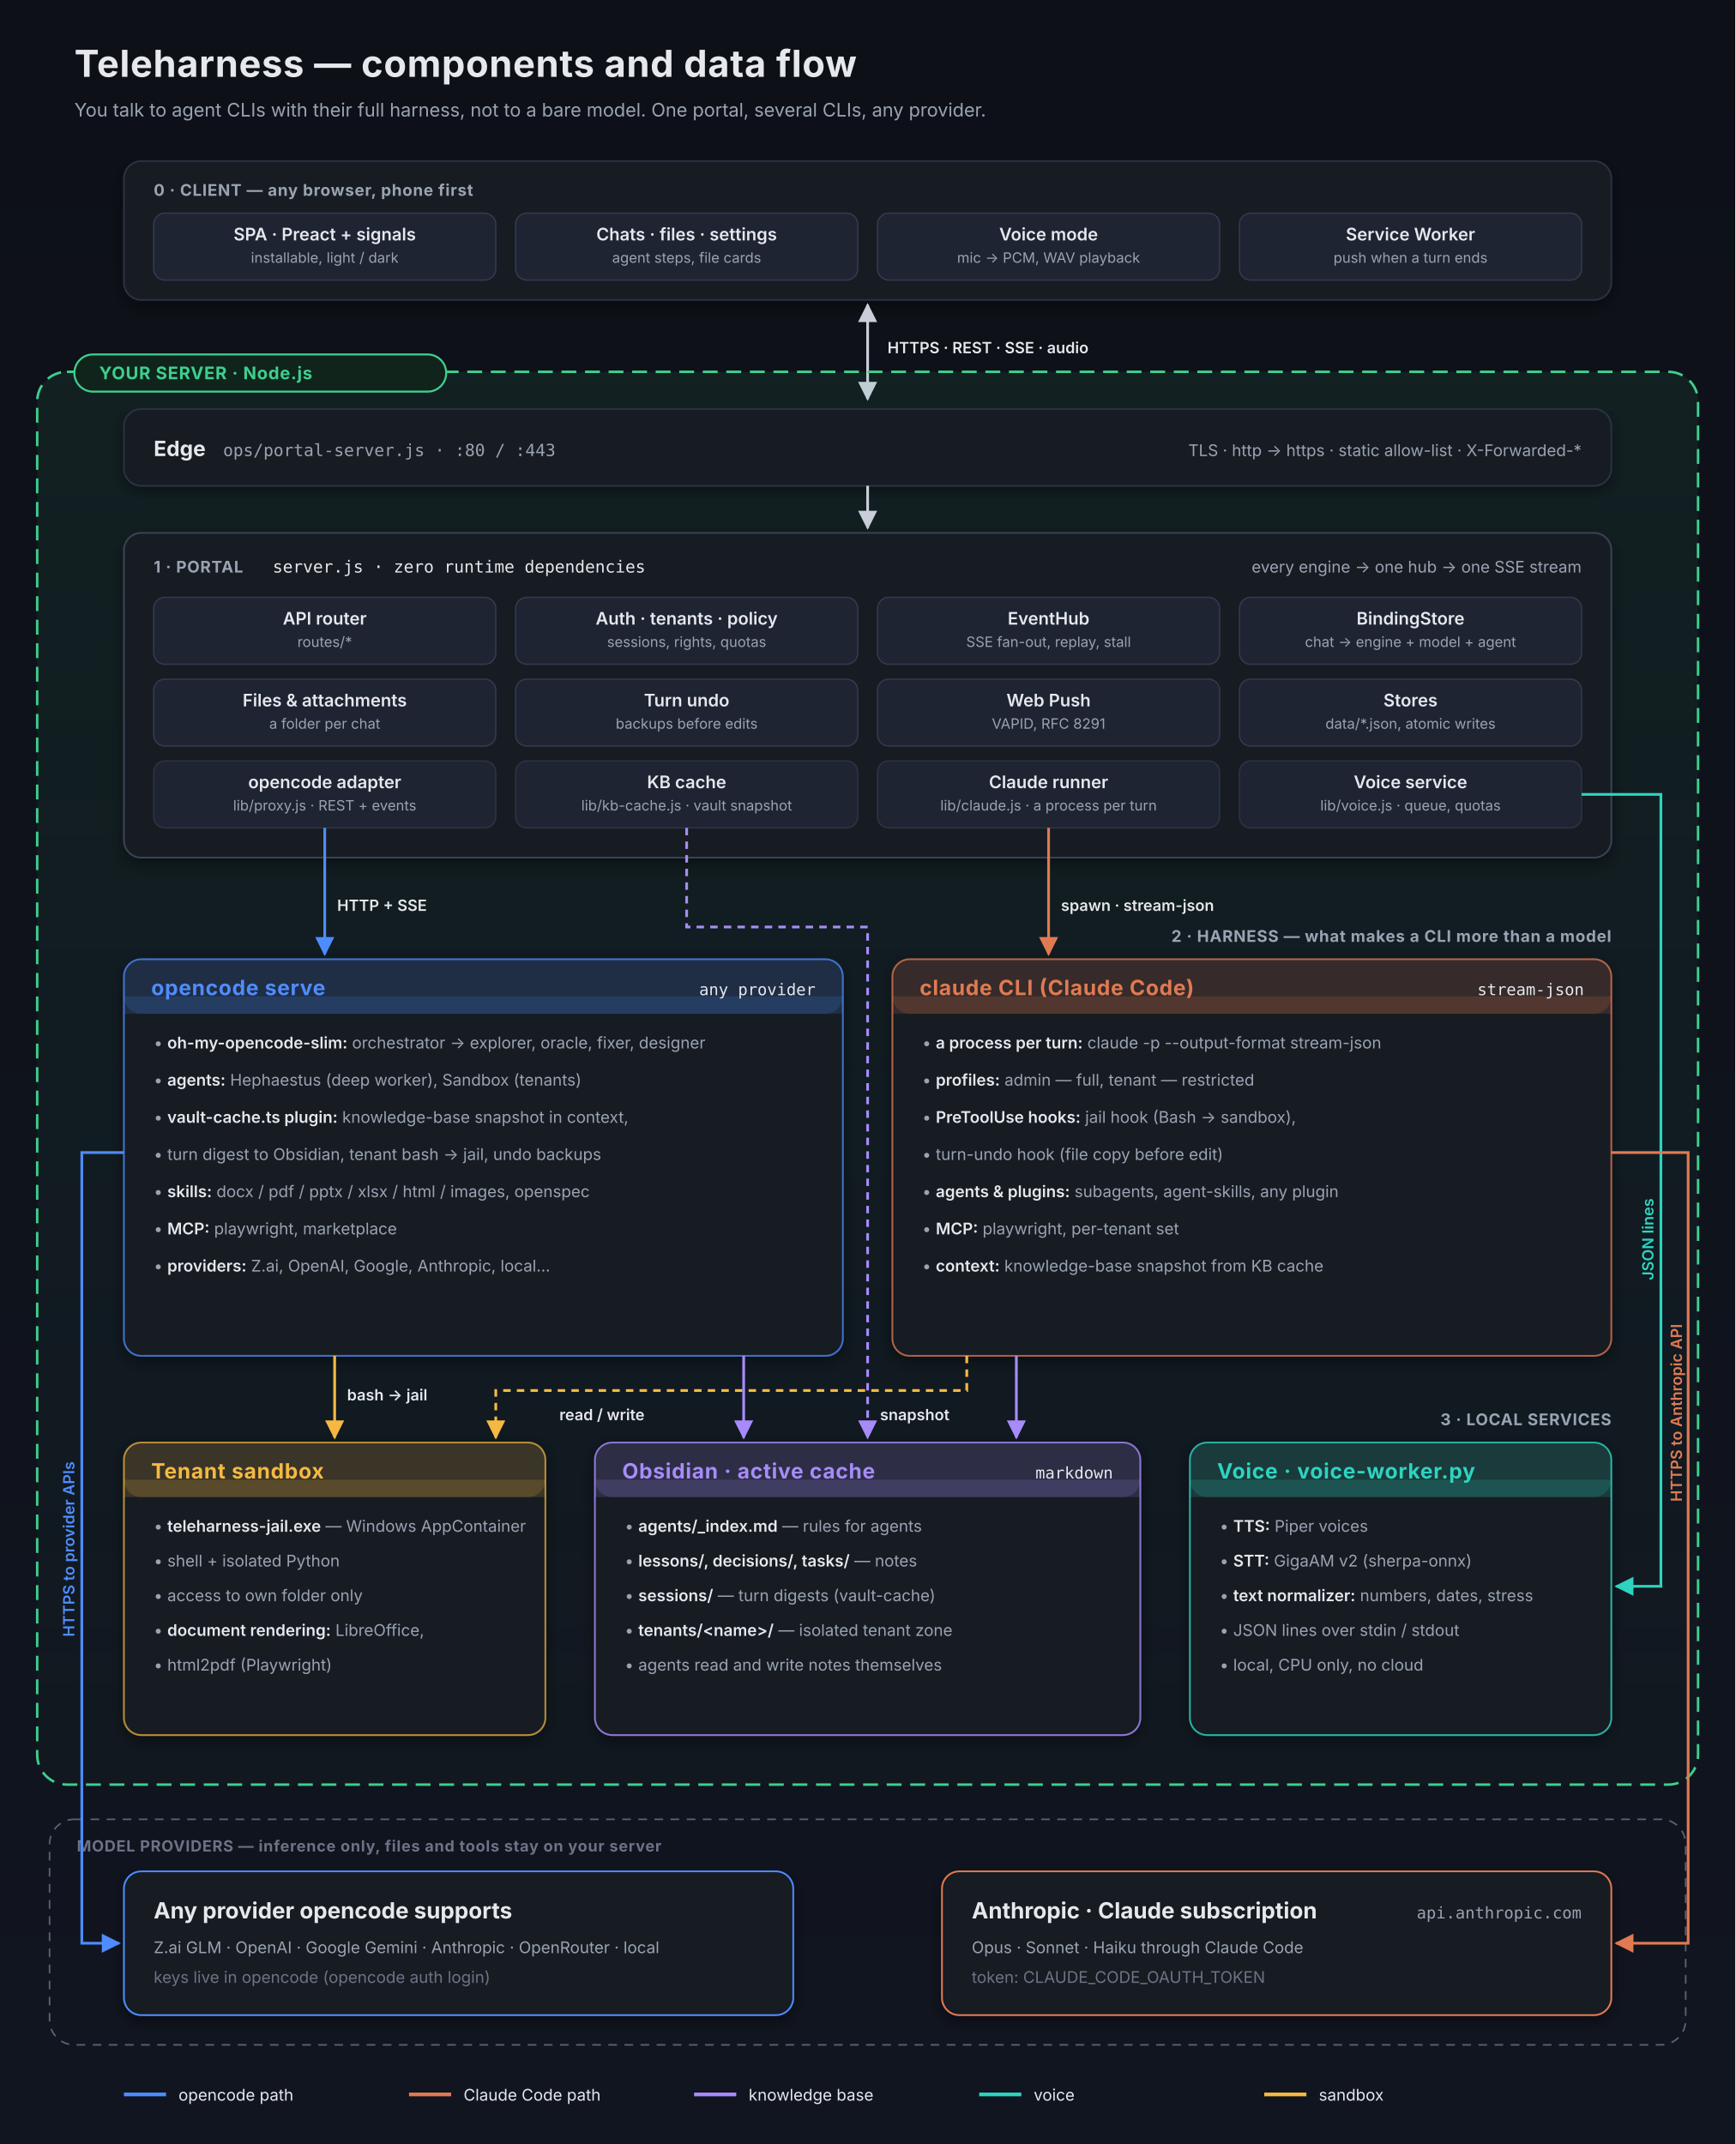
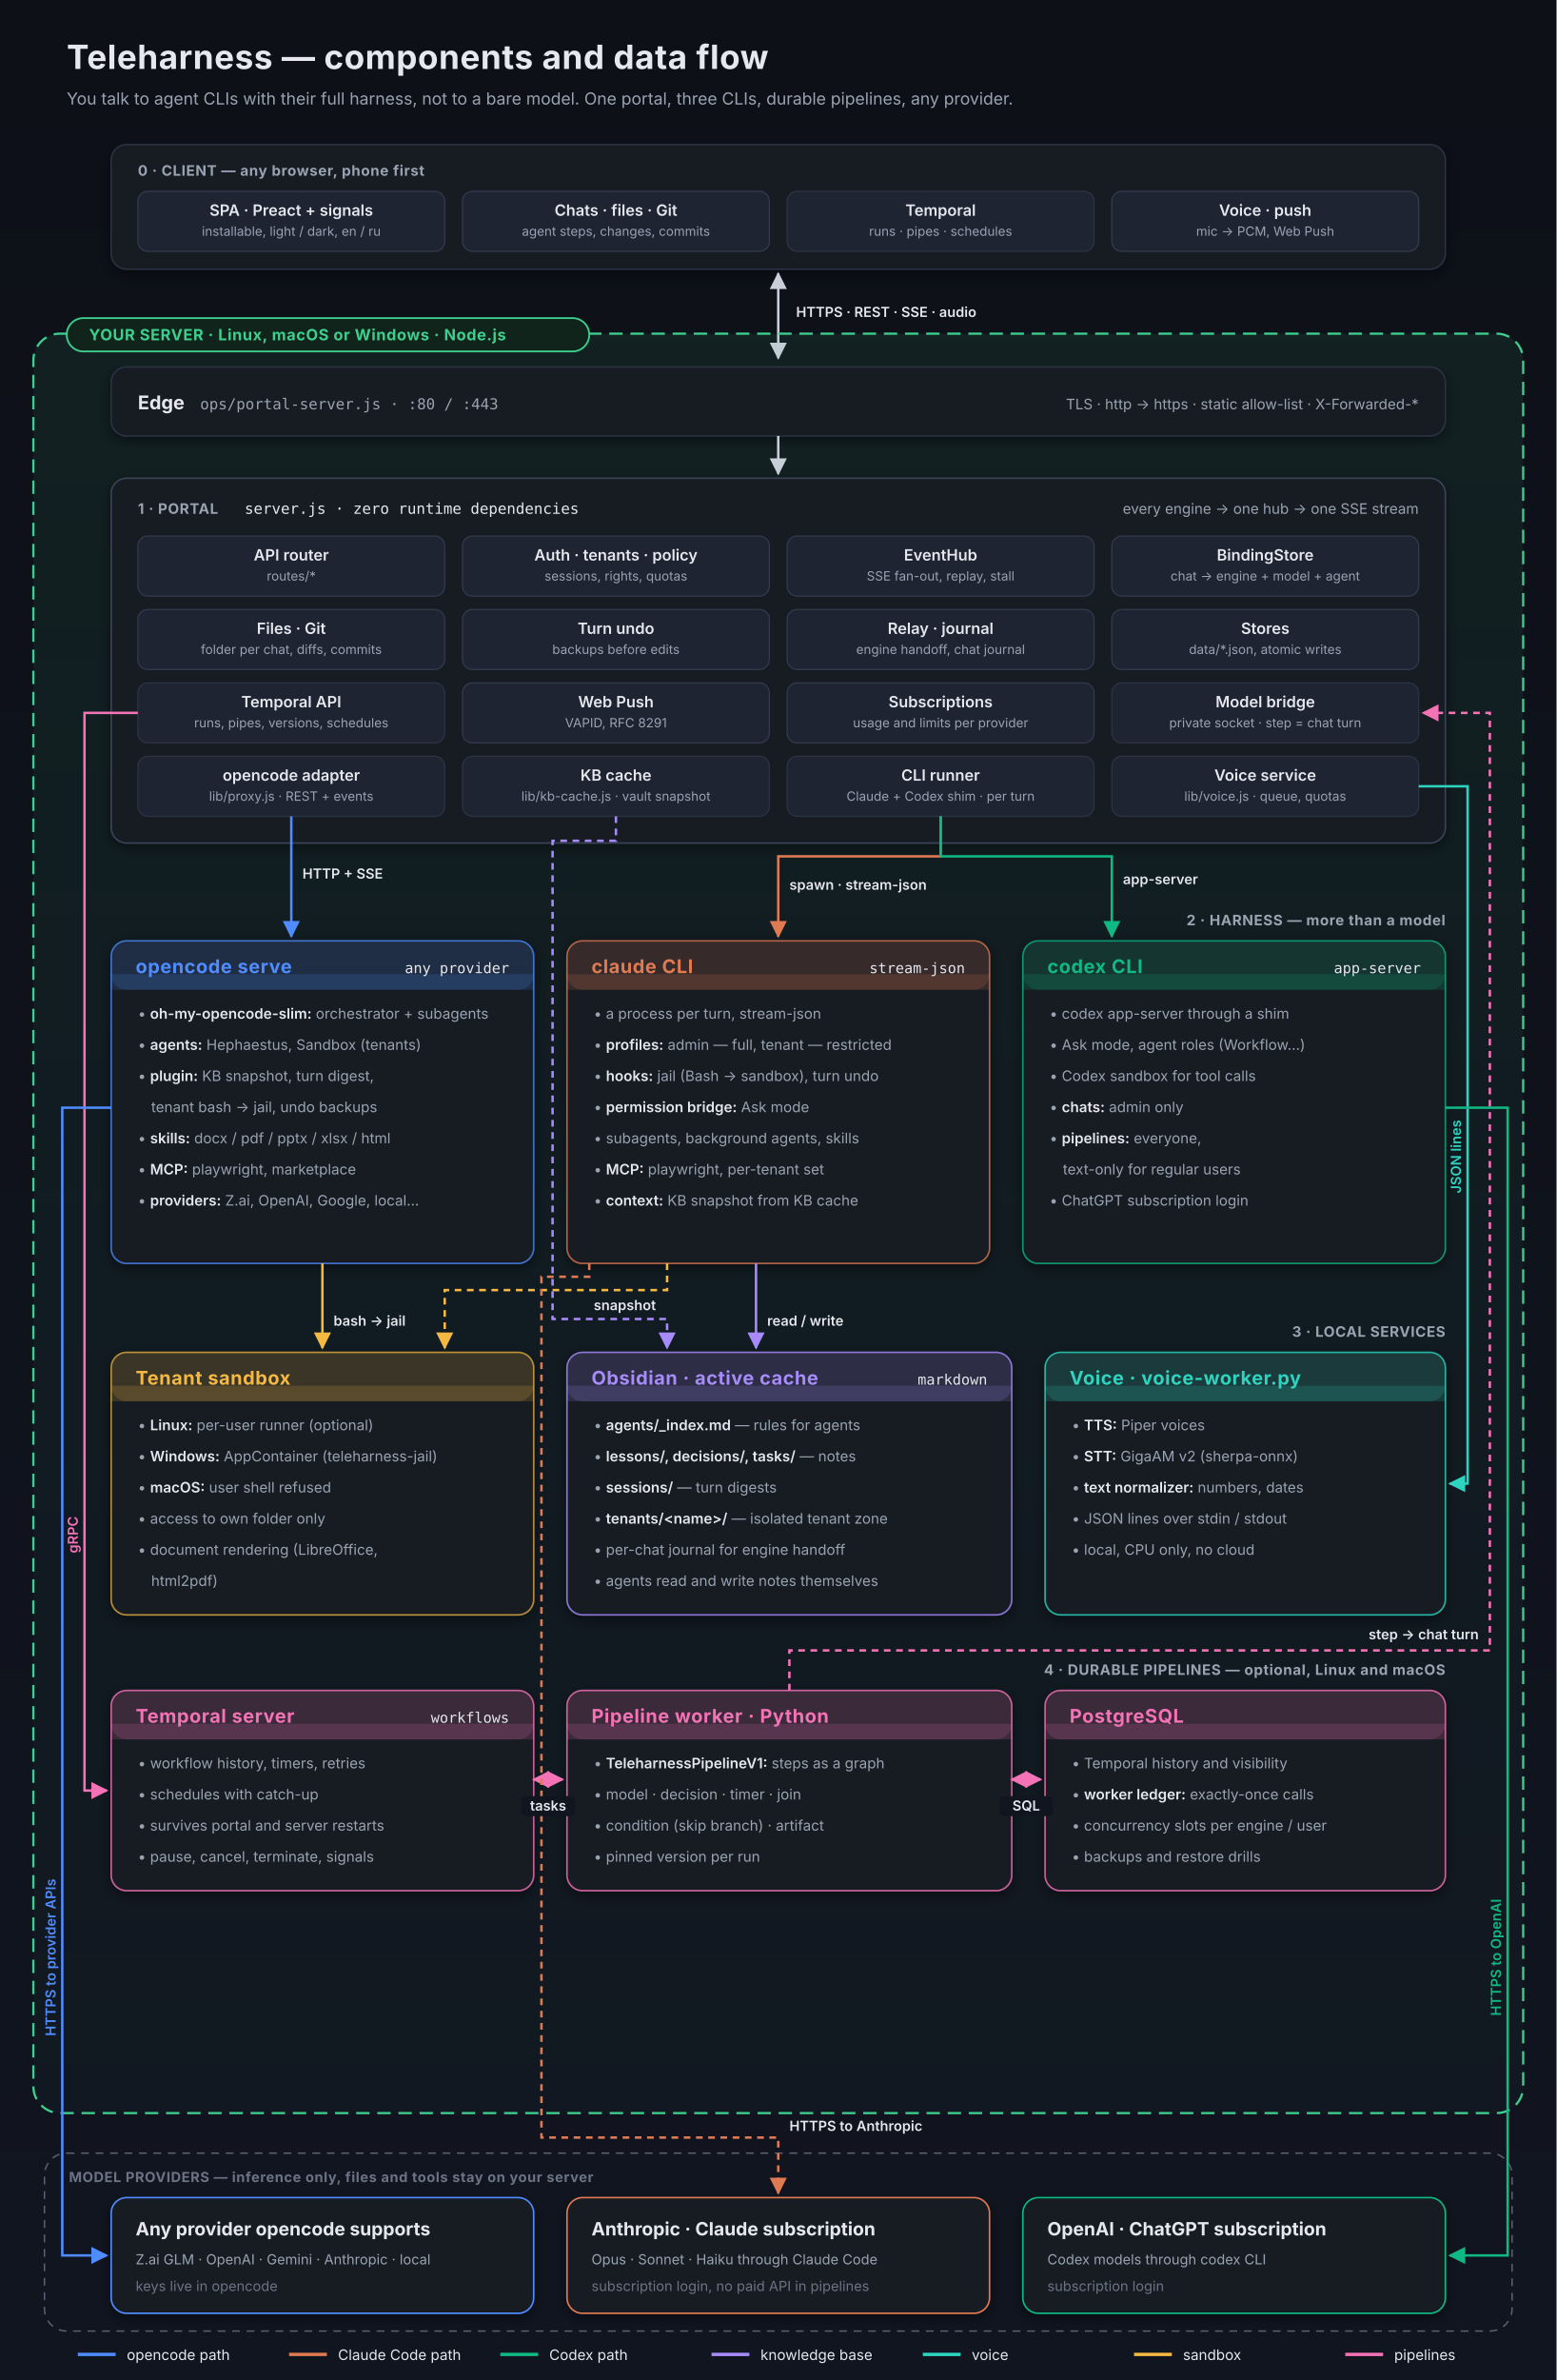
- <svg xmlns="http://www.w3.org/2000/svg" width="1400" height="1730" viewBox="0 0 1400 1730" font-family="Segoe UI, Inter, Arial, sans-serif">
+ <svg xmlns="http://www.w3.org/2000/svg" width="1400" height="2140" viewBox="0 0 1400 2140" font-family="Segoe UI, Inter, Arial, sans-serif">
  <defs>
    <linearGradient id="bg" x1="0" y1="0" x2="0" y2="1">
      <stop offset="0" stop-color="#0d1017" />
      <stop offset="1" stop-color="#111520" />
    </linearGradient>
    <linearGradient id="srv" x1="0" y1="0" x2="0" y2="1">
      <stop offset="0" stop-color="#3ecf8e" stop-opacity="0.08" />
      <stop offset="1" stop-color="#3ecf8e" stop-opacity="0.02" />
    </linearGradient>
    <filter id="shadow" x="-5%" y="-5%" width="110%" height="120%">
      <feDropShadow dx="0" dy="4" stdDeviation="6" flood-color="#000" flood-opacity="0.45" />
    </filter>
    <marker id="a_blue" viewBox="0 0 10 10" refX="9" refY="5" markerWidth="7" markerHeight="7" orient="auto-start-reverse">
      <path d="M0,0 L10,5 L0,10 z" fill="#4f8cff" />
    </marker>
    <marker id="a_orange" viewBox="0 0 10 10" refX="9" refY="5" markerWidth="7" markerHeight="7" orient="auto-start-reverse">
      <path d="M0,0 L10,5 L0,10 z" fill="#e07a52" />
    </marker>
    <marker id="a_green" viewBox="0 0 10 10" refX="9" refY="5" markerWidth="7" markerHeight="7" orient="auto-start-reverse">
      <path d="M0,0 L10,5 L0,10 z" fill="#3ecf8e" />
    </marker>
    <marker id="a_purple" viewBox="0 0 10 10" refX="9" refY="5" markerWidth="7" markerHeight="7" orient="auto-start-reverse">
      <path d="M0,0 L10,5 L0,10 z" fill="#a78bfa" />
    </marker>
    <marker id="a_teal" viewBox="0 0 10 10" refX="9" refY="5" markerWidth="7" markerHeight="7" orient="auto-start-reverse">
      <path d="M0,0 L10,5 L0,10 z" fill="#2dd4bf" />
    </marker>
    <marker id="a_yellow" viewBox="0 0 10 10" refX="9" refY="5" markerWidth="7" markerHeight="7" orient="auto-start-reverse">
      <path d="M0,0 L10,5 L0,10 z" fill="#f5b942" />
    </marker>
+     <marker id="a_pink" viewBox="0 0 10 10" refX="9" refY="5" markerWidth="7" markerHeight="7" orient="auto-start-reverse">
+       <path d="M0,0 L10,5 L0,10 z" fill="#f472b6" />
+     </marker>
+     <marker id="a_codex" viewBox="0 0 10 10" refX="9" refY="5" markerWidth="7" markerHeight="7" orient="auto-start-reverse">
+       <path d="M0,0 L10,5 L0,10 z" fill="#10b981" />
+     </marker>
    <marker id="a_white" viewBox="0 0 10 10" refX="9" refY="5" markerWidth="7" markerHeight="7" orient="auto-start-reverse">
      <path d="M0,0 L10,5 L0,10 z" fill="#c9ced8" />
    </marker>
    <style>
    .t { fill:#e6e8ee; } .m { fill:#9aa3b2; } .d { fill:#6b7385; }
    .h { letter-spacing:0.5px; } .mono { font-family: Cascadia Code, Consolas, monospace; }
    .chip { fill:#1e2432; stroke:#323a4d; stroke-width:1.1; }
  </style>
  </defs>
-   <rect width="1400" height="1730" fill="url(#bg)" />
+   <rect width="1400" height="2140" fill="url(#bg)" />
  <text x="60" y="62" class="t h" font-size="30" font-weight="700" text-anchor="start">Teleharness — components and data flow</text>
-   <text x="60" y="94" class="m" font-size="15" font-weight="400" text-anchor="start">You talk to agent CLIs with their full harness, not to a bare model. One portal, several CLIs, any provider.</text>
+   <text x="60" y="94" class="m" font-size="15" font-weight="400" text-anchor="start">You talk to agent CLIs with their full harness, not to a bare model. One portal, three CLIs, durable pipelines, any provider.</text>
  <g filter="url(#shadow)">
    <rect x="100" y="130" width="1200" height="112" rx="14" fill="#161a24" stroke="#2b3242" stroke-opacity="1" stroke-width="1.4" />
  </g>
  <text x="124" y="158" class="m h" font-size="13" font-weight="700" text-anchor="start">0 · CLIENT — any browser, phone first</text>
  <rect x="124" y="172" width="276" height="54" rx="9" class="chip" />
  <text x="262" y="194" class="t" font-size="14" font-weight="600" text-anchor="middle">SPA · Preact + signals</text>
-   <text x="262" y="212" class="m" font-size="11.5" font-weight="400" text-anchor="middle">installable, light / dark</text>
+   <text x="262" y="212" class="m" font-size="11.5" font-weight="400" text-anchor="middle">installable, light / dark, en / ru</text>
  <rect x="416" y="172" width="276" height="54" rx="9" class="chip" />
-   <text x="554" y="194" class="t" font-size="14" font-weight="600" text-anchor="middle">Chats · files · settings</text>
-   <text x="554" y="212" class="m" font-size="11.5" font-weight="400" text-anchor="middle">agent steps, file cards</text>
-   <rect x="708" y="172" width="276" height="54" rx="9" class="chip" />
-   <text x="846" y="194" class="t" font-size="14" font-weight="600" text-anchor="middle">Voice mode</text>
-   <text x="846" y="212" class="m" font-size="11.5" font-weight="400" text-anchor="middle">mic → PCM, WAV playback</text>
+   <text x="554" y="194" class="t" font-size="14" font-weight="600" text-anchor="middle">Chats · files · Git</text>
+   <text x="554" y="212" class="m" font-size="11.5" font-weight="400" text-anchor="middle">agent steps, changes, commits</text>
+   <rect x="708" y="172" width="276" height="54" rx="9" class="chip" stroke="#f472b6" stroke-opacity="0.75" />
+   <text x="846" y="194" class="t" font-size="14" font-weight="600" text-anchor="middle" fill="#f472b6">Temporal</text>
+   <text x="846" y="212" class="m" font-size="11.5" font-weight="400" text-anchor="middle">runs · pipes · schedules</text>
  <rect x="1000" y="172" width="276" height="54" rx="9" class="chip" />
-   <text x="1138" y="194" class="t" font-size="14" font-weight="600" text-anchor="middle">Service Worker</text>
-   <text x="1138" y="212" class="m" font-size="11.5" font-weight="400" text-anchor="middle">push when a turn ends</text>
+   <text x="1138" y="194" class="t" font-size="14" font-weight="600" text-anchor="middle">Voice · push</text>
+   <text x="1138" y="212" class="m" font-size="11.5" font-weight="400" text-anchor="middle">mic → PCM, Web Push</text>
  <path d="M700,246 L700,322" fill="none" stroke="#c9ced8" stroke-width="2.2" marker-start="url(#a_white)" marker-end="url(#a_white)" />
  <text x="716" y="285" class="t" font-size="12.5" font-weight="600" text-anchor="start" fill="#c9ced8">HTTPS · REST · SSE · audio</text>
-   <rect x="30" y="300" width="1340" height="1140" rx="24" fill="url(#srv)" stroke="#3ecf8e" stroke-width="2" stroke-dasharray="12 7" />
-   <rect x="60" y="286" width="300" height="30" rx="15" fill="#10241c" stroke="#3ecf8e" stroke-width="1.6" />
-   <text x="80" y="306" class="h" font-size="14" font-weight="700" text-anchor="start" fill="#3ecf8e">YOUR SERVER · Node.js</text>
+   <rect x="30" y="300" width="1340" height="1600" rx="24" fill="url(#srv)" stroke="#3ecf8e" stroke-width="2" stroke-dasharray="12 7" />
+   <rect x="60" y="286" width="470" height="30" rx="15" fill="#10241c" stroke="#3ecf8e" stroke-width="1.6" />
+   <text x="80" y="306" class="h" font-size="14" font-weight="700" text-anchor="start" fill="#3ecf8e">YOUR SERVER · Linux, macOS or Windows · Node.js</text>
  <g filter="url(#shadow)">
    <rect x="100" y="330" width="1200" height="62" rx="14" fill="#161a24" stroke="#2b3242" stroke-opacity="1" stroke-width="1.4" />
  </g>
  <text x="124" y="368" class="t" font-size="17" font-weight="700" text-anchor="start">Edge</text>
  <text x="180" y="368" class="m mono" font-size="13.5" font-weight="400" text-anchor="start">ops/portal-server.js · :80 / :443</text>
  <text x="1276" y="368" class="m" font-size="13" font-weight="400" text-anchor="end">TLS · http → https · static allow-list · X-Forwarded-*</text>
  <path d="M700,392 L700,426" fill="none" stroke="#c9ced8" stroke-width="2.2" marker-end="url(#a_white)" />
  <g filter="url(#shadow)">
-     <rect x="100" y="430" width="1200" height="262" rx="14" fill="#161a24" stroke="#3a4356" stroke-opacity="1" stroke-width="1.4" />
+     <rect x="100" y="430" width="1200" height="328" rx="14" fill="#161a24" stroke="#3a4356" stroke-opacity="1" stroke-width="1.4" />
  </g>
  <text x="124" y="462" class="m h" font-size="13" font-weight="700" text-anchor="start">1 · PORTAL</text>
  <text x="220" y="462" class="t mono" font-size="13.5" font-weight="400" text-anchor="start">server.js · zero runtime dependencies</text>
  <text x="1276" y="462" class="m" font-size="13" font-weight="400" text-anchor="end">every engine → one hub → one SSE stream</text>
  <rect x="124" y="482" width="276" height="54" rx="9" class="chip" />
  <text x="262" y="504" class="t" font-size="14" font-weight="600" text-anchor="middle">API router</text>
  <text x="262" y="522" class="m" font-size="11.5" font-weight="400" text-anchor="middle">routes/*</text>
  <rect x="416" y="482" width="276" height="54" rx="9" class="chip" />
  <text x="554" y="504" class="t" font-size="14" font-weight="600" text-anchor="middle">Auth · tenants · policy</text>
  <text x="554" y="522" class="m" font-size="11.5" font-weight="400" text-anchor="middle">sessions, rights, quotas</text>
  <rect x="708" y="482" width="276" height="54" rx="9" class="chip" />
  <text x="846" y="504" class="t" font-size="14" font-weight="600" text-anchor="middle">EventHub</text>
  <text x="846" y="522" class="m" font-size="11.5" font-weight="400" text-anchor="middle">SSE fan-out, replay, stall</text>
  <rect x="1000" y="482" width="276" height="54" rx="9" class="chip" />
  <text x="1138" y="504" class="t" font-size="14" font-weight="600" text-anchor="middle">BindingStore</text>
  <text x="1138" y="522" class="m" font-size="11.5" font-weight="400" text-anchor="middle">chat → engine + model + agent</text>
  <rect x="124" y="548" width="276" height="54" rx="9" class="chip" />
-   <text x="262" y="570" class="t" font-size="14" font-weight="600" text-anchor="middle">Files &amp; attachments</text>
-   <text x="262" y="588" class="m" font-size="11.5" font-weight="400" text-anchor="middle">a folder per chat</text>
+   <text x="262" y="570" class="t" font-size="14" font-weight="600" text-anchor="middle">Files · Git</text>
+   <text x="262" y="588" class="m" font-size="11.5" font-weight="400" text-anchor="middle">folder per chat, diffs, commits</text>
  <rect x="416" y="548" width="276" height="54" rx="9" class="chip" />
  <text x="554" y="570" class="t" font-size="14" font-weight="600" text-anchor="middle">Turn undo</text>
  <text x="554" y="588" class="m" font-size="11.5" font-weight="400" text-anchor="middle">backups before edits</text>
  <rect x="708" y="548" width="276" height="54" rx="9" class="chip" />
-   <text x="846" y="570" class="t" font-size="14" font-weight="600" text-anchor="middle">Web Push</text>
-   <text x="846" y="588" class="m" font-size="11.5" font-weight="400" text-anchor="middle">VAPID, RFC 8291</text>
+   <text x="846" y="570" class="t" font-size="14" font-weight="600" text-anchor="middle">Relay · journal</text>
+   <text x="846" y="588" class="m" font-size="11.5" font-weight="400" text-anchor="middle">engine handoff, chat journal</text>
  <rect x="1000" y="548" width="276" height="54" rx="9" class="chip" />
  <text x="1138" y="570" class="t" font-size="14" font-weight="600" text-anchor="middle">Stores</text>
  <text x="1138" y="588" class="m" font-size="11.5" font-weight="400" text-anchor="middle">data/*.json, atomic writes</text>
-   <rect x="124" y="614" width="276" height="54" rx="9" class="chip" stroke="#4f8cff" stroke-opacity="0.75" />
-   <text x="262" y="636" class="t" font-size="14" font-weight="600" text-anchor="middle" fill="#4f8cff">opencode adapter</text>
-   <text x="262" y="654" class="m" font-size="11.5" font-weight="400" text-anchor="middle">lib/proxy.js · REST + events</text>
-   <rect x="416" y="614" width="276" height="54" rx="9" class="chip" stroke="#a78bfa" stroke-opacity="0.75" />
-   <text x="554" y="636" class="t" font-size="14" font-weight="600" text-anchor="middle" fill="#a78bfa">KB cache</text>
-   <text x="554" y="654" class="m" font-size="11.5" font-weight="400" text-anchor="middle">lib/kb-cache.js · vault snapshot</text>
-   <rect x="708" y="614" width="276" height="54" rx="9" class="chip" stroke="#e07a52" stroke-opacity="0.75" />
-   <text x="846" y="636" class="t" font-size="14" font-weight="600" text-anchor="middle" fill="#e07a52">Claude runner</text>
-   <text x="846" y="654" class="m" font-size="11.5" font-weight="400" text-anchor="middle">lib/claude.js · a process per turn</text>
-   <rect x="1000" y="614" width="276" height="54" rx="9" class="chip" stroke="#2dd4bf" stroke-opacity="0.75" />
-   <text x="1138" y="636" class="t" font-size="14" font-weight="600" text-anchor="middle" fill="#2dd4bf">Voice service</text>
-   <text x="1138" y="654" class="m" font-size="11.5" font-weight="400" text-anchor="middle">lib/voice.js · queue, quotas</text>
-   <text x="1300" y="760" class="m h" font-size="13" font-weight="700" text-anchor="end">2 · HARNESS — what makes a CLI more than a model</text>
-   <g filter="url(#shadow)">
-     <rect x="100" y="774" width="580" height="320" rx="14" fill="#161a24" stroke="#4f8cff" stroke-opacity="0.75" stroke-width="1.4" />
-   </g>
-   <rect x="100" y="774" width="580" height="44" rx="14" fill="#4f8cff" fill-opacity="0.16" />
-   <rect x="100" y="804" width="580" height="14" fill="#4f8cff" fill-opacity="0.16" />
-   <text x="122" y="803" class="h" font-size="17" font-weight="700" text-anchor="start" fill="#4f8cff">opencode serve</text>
-   <text x="658" y="803" class="t mono" font-size="13" font-weight="400" text-anchor="end">any provider</text>
-   <text x="124" y="846" class="m" font-size="13">• <tspan class="t" font-weight="600">oh-my-opencode-slim:</tspan> orchestrator → explorer, oracle, fixer, designer</text>
-   <text x="124" y="876" class="m" font-size="13">• <tspan class="t" font-weight="600">agents:</tspan> Hephaestus (deep worker), Sandbox (tenants)</text>
-   <text x="124" y="906" class="m" font-size="13">• <tspan class="t" font-weight="600">vault-cache.ts plugin:</tspan> knowledge-base snapshot in context,</text>
-   <text x="124" y="936" class="m" font-size="13">•    turn digest to Obsidian, tenant bash → jail, undo backups</text>
-   <text x="124" y="966" class="m" font-size="13">• <tspan class="t" font-weight="600">skills:</tspan> docx / pdf / pptx / xlsx / html / images, openspec</text>
-   <text x="124" y="996" class="m" font-size="13">• <tspan class="t" font-weight="600">MCP:</tspan> playwright, marketplace</text>
-   <text x="124" y="1026" class="m" font-size="13">• <tspan class="t" font-weight="600">providers:</tspan> Z.ai, OpenAI, Google, Anthropic, local…</text>
-   <g filter="url(#shadow)">
-     <rect x="720" y="774" width="580" height="320" rx="14" fill="#161a24" stroke="#e07a52" stroke-opacity="0.75" stroke-width="1.4" />
-   </g>
-   <rect x="720" y="774" width="580" height="44" rx="14" fill="#e07a52" fill-opacity="0.16" />
-   <rect x="720" y="804" width="580" height="14" fill="#e07a52" fill-opacity="0.16" />
-   <text x="742" y="803" class="h" font-size="17" font-weight="700" text-anchor="start" fill="#e07a52">claude CLI (Claude Code)</text>
-   <text x="1278" y="803" class="t mono" font-size="13" font-weight="400" text-anchor="end">stream-json</text>
-   <text x="744" y="846" class="m" font-size="13">• <tspan class="t" font-weight="600">a process per turn:</tspan> claude -p --output-format stream-json</text>
-   <text x="744" y="876" class="m" font-size="13">• <tspan class="t" font-weight="600">profiles:</tspan> admin — full, tenant — restricted</text>
-   <text x="744" y="906" class="m" font-size="13">• <tspan class="t" font-weight="600">PreToolUse hooks:</tspan> jail hook (Bash → sandbox),</text>
-   <text x="744" y="936" class="m" font-size="13">•    turn-undo hook (file copy before edit)</text>
-   <text x="744" y="966" class="m" font-size="13">• <tspan class="t" font-weight="600">agents &amp; plugins:</tspan> subagents, agent-skills, any plugin</text>
-   <text x="744" y="996" class="m" font-size="13">• <tspan class="t" font-weight="600">MCP:</tspan> playwright, per-tenant set</text>
-   <text x="744" y="1026" class="m" font-size="13">• <tspan class="t" font-weight="600">context:</tspan> knowledge-base snapshot from KB cache</text>
-   <path d="M262,668 L262,770" fill="none" stroke="#4f8cff" stroke-width="2.2" marker-end="url(#a_blue)" />
-   <text x="272" y="735" class="t" font-size="12.5" font-weight="600" text-anchor="start" fill="#4f8cff">HTTP + SSE</text>
-   <path d="M846,668 L846,770" fill="none" stroke="#e07a52" stroke-width="2.2" marker-end="url(#a_orange)" />
-   <text x="856" y="735" class="t" font-size="12.5" font-weight="600" text-anchor="start" fill="#e07a52">spawn · stream-json</text>
-   <text x="1300" y="1150" class="m h" font-size="13" font-weight="700" text-anchor="end">3 · LOCAL SERVICES</text>
-   <g filter="url(#shadow)">
-     <rect x="100" y="1164" width="340" height="236" rx="14" fill="#161a24" stroke="#f5b942" stroke-opacity="0.7" stroke-width="1.4" />
-   </g>
-   <rect x="100" y="1164" width="340" height="44" rx="14" fill="#f5b942" fill-opacity="0.16" />
-   <rect x="100" y="1194" width="340" height="14" fill="#f5b942" fill-opacity="0.16" />
-   <text x="122" y="1193" class="h" font-size="17" font-weight="700" text-anchor="start" fill="#f5b942">Tenant sandbox</text>
-   <text x="124" y="1236" class="m" font-size="13">• <tspan class="t" font-weight="600">teleharness-jail.exe</tspan> — Windows AppContainer</text>
-   <text x="124" y="1264" class="m" font-size="13">• shell + isolated Python</text>
-   <text x="124" y="1292" class="m" font-size="13">• access to own folder only</text>
-   <text x="124" y="1320" class="m" font-size="13">• <tspan class="t" font-weight="600">document rendering:</tspan> LibreOffice,</text>
-   <text x="124" y="1348" class="m" font-size="13">•    html2pdf (Playwright)</text>
-   <g filter="url(#shadow)">
-     <rect x="480" y="1164" width="440" height="236" rx="14" fill="#161a24" stroke="#a78bfa" stroke-opacity="0.8" stroke-width="1.4" />
-   </g>
-   <rect x="480" y="1164" width="440" height="44" rx="14" fill="#a78bfa" fill-opacity="0.16" />
-   <rect x="480" y="1194" width="440" height="14" fill="#a78bfa" fill-opacity="0.16" />
-   <text x="502" y="1193" class="h" font-size="17" font-weight="700" text-anchor="start" fill="#a78bfa">Obsidian · active cache</text>
-   <text x="898" y="1193" class="t mono" font-size="13" font-weight="400" text-anchor="end">markdown</text>
-   <text x="504" y="1236" class="m" font-size="13">• <tspan class="t" font-weight="600">agents/_index.md</tspan> — rules for agents</text>
-   <text x="504" y="1264" class="m" font-size="13">• <tspan class="t" font-weight="600">lessons/, decisions/, tasks/</tspan> — notes</text>
-   <text x="504" y="1292" class="m" font-size="13">• <tspan class="t" font-weight="600">sessions/</tspan> — turn digests (vault-cache)</text>
-   <text x="504" y="1320" class="m" font-size="13">• <tspan class="t" font-weight="600">tenants/&lt;name&gt;/</tspan> — isolated tenant zone</text>
-   <text x="504" y="1348" class="m" font-size="13">• agents read and write notes themselves</text>
-   <g filter="url(#shadow)">
-     <rect x="960" y="1164" width="340" height="236" rx="14" fill="#161a24" stroke="#2dd4bf" stroke-opacity="0.8" stroke-width="1.4" />
-   </g>
-   <rect x="960" y="1164" width="340" height="44" rx="14" fill="#2dd4bf" fill-opacity="0.16" />
-   <rect x="960" y="1194" width="340" height="14" fill="#2dd4bf" fill-opacity="0.16" />
-   <text x="982" y="1193" class="h" font-size="17" font-weight="700" text-anchor="start" fill="#2dd4bf">Voice · voice-worker.py</text>
-   <text x="984" y="1236" class="m" font-size="13">• <tspan class="t" font-weight="600">TTS:</tspan> Piper voices</text>
-   <text x="984" y="1264" class="m" font-size="13">• <tspan class="t" font-weight="600">STT:</tspan> GigaAM v2 (sherpa-onnx)</text>
-   <text x="984" y="1292" class="m" font-size="13">• <tspan class="t" font-weight="600">text normalizer:</tspan> numbers, dates, stress</text>
-   <text x="984" y="1320" class="m" font-size="13">• JSON lines over stdin / stdout</text>
-   <text x="984" y="1348" class="m" font-size="13">• local, CPU only, no cloud</text>
-   <path d="M270,1094 L270,1160" fill="none" stroke="#f5b942" stroke-width="2.2" marker-end="url(#a_yellow)" />
-   <text x="280" y="1130" class="t" font-size="12.5" font-weight="600" text-anchor="start" fill="#f5b942">bash → jail</text>
-   <path d="M780,1094 L780,1122 L400,1122 L400,1160" fill="none" stroke="#f5b942" stroke-width="2.2" stroke-dasharray="6 5" marker-end="url(#a_yellow)" />
-   <path d="M600,1094 L600,1160" fill="none" stroke="#a78bfa" stroke-width="2.2" marker-end="url(#a_purple)" />
-   <text x="520" y="1146" class="t" font-size="12.5" font-weight="600" text-anchor="end" fill="#a78bfa">read / write</text>
-   <path d="M820,1094 L820,1160" fill="none" stroke="#a78bfa" stroke-width="2.2" marker-end="url(#a_purple)" />
-   <path d="M554,668 L554,748 L700,748 L700,1160" fill="none" stroke="#a78bfa" stroke-width="2.2" stroke-dasharray="6 5" marker-end="url(#a_purple)" />
-   <text x="710" y="1146" class="t" font-size="12.5" font-weight="600" text-anchor="start" fill="#a78bfa">snapshot</text>
-   <path d="M1276,641 L1340,641 L1340,1280 L1304,1280" fill="none" stroke="#2dd4bf" stroke-width="2.2" marker-end="url(#a_teal)" />
-   <text x="1334" y="1000" font-size="12.5" font-weight="600" fill="#2dd4bf" text-anchor="middle" transform="rotate(-90 1334 1000)">JSON lines</text>
-   <rect x="40" y="1468" width="1320" height="182" rx="20" fill="none" stroke="#596173" stroke-width="1.3" stroke-dasharray="7 6" />
-   <text x="62" y="1494" class="d h" font-size="12.5" font-weight="700" text-anchor="start">MODEL PROVIDERS — inference only, files and tools stay on your server</text>
-   <g filter="url(#shadow)">
-     <rect x="100" y="1510" width="540" height="116" rx="14" fill="#161a24" stroke="#4f8cff" stroke-opacity="1" stroke-width="1.4" />
-   </g>
-   <text x="124" y="1548" class="t" font-size="18" font-weight="700" text-anchor="start">Any provider opencode supports</text>
-   <text x="124" y="1576" class="m" font-size="13" font-weight="400" text-anchor="start">Z.ai GLM · OpenAI · Google Gemini · Anthropic · OpenRouter · local</text>
-   <text x="124" y="1600" class="d" font-size="13" font-weight="400" text-anchor="start">keys live in opencode (opencode auth login)</text>
-   <g filter="url(#shadow)">
-     <rect x="760" y="1510" width="540" height="116" rx="14" fill="#161a24" stroke="#e07a52" stroke-opacity="1" stroke-width="1.4" />
-   </g>
-   <text x="784" y="1548" class="t" font-size="18" font-weight="700" text-anchor="start">Anthropic · Claude subscription</text>
-   <text x="1276" y="1548" class="m mono" font-size="13" font-weight="400" text-anchor="end">api.anthropic.com</text>
-   <text x="784" y="1576" class="m" font-size="13" font-weight="400" text-anchor="start">Opus · Sonnet · Haiku through Claude Code</text>
-   <text x="784" y="1600" class="d" font-size="13" font-weight="400" text-anchor="start">token: CLAUDE_CODE_OAUTH_TOKEN</text>
-   <path d="M100,930 L66,930 L66,1568 L96,1568" fill="none" stroke="#4f8cff" stroke-width="2.2" marker-end="url(#a_blue)" />
-   <path d="M1300,930 L1362,930 L1362,1568 L1304,1568" fill="none" stroke="#e07a52" stroke-width="2.2" marker-end="url(#a_orange)" />
-   <text x="60" y="1250" font-size="12.5" font-weight="600" fill="#4f8cff" text-anchor="middle" transform="rotate(-90 60 1250)">HTTPS to provider APIs</text>
-   <text x="1357" y="1140" font-size="12.5" font-weight="600" fill="#e07a52" text-anchor="middle" transform="rotate(-90 1357 1140)">HTTPS to Anthropic API</text>
-   <line x1="100" y1="1690" x2="134" y2="1690" stroke="#4f8cff" stroke-width="3" />
-   <text x="144" y="1695" class="t" font-size="13" font-weight="400" text-anchor="start">opencode path</text>
-   <line x1="330" y1="1690" x2="364" y2="1690" stroke="#e07a52" stroke-width="3" />
-   <text x="374" y="1695" class="t" font-size="13" font-weight="400" text-anchor="start">Claude Code path</text>
-   <line x1="560" y1="1690" x2="594" y2="1690" stroke="#a78bfa" stroke-width="3" />
-   <text x="604" y="1695" class="t" font-size="13" font-weight="400" text-anchor="start">knowledge base</text>
-   <line x1="790" y1="1690" x2="824" y2="1690" stroke="#2dd4bf" stroke-width="3" />
-   <text x="834" y="1695" class="t" font-size="13" font-weight="400" text-anchor="start">voice</text>
-   <line x1="1020" y1="1690" x2="1054" y2="1690" stroke="#f5b942" stroke-width="3" />
-   <text x="1064" y="1695" class="t" font-size="13" font-weight="400" text-anchor="start">sandbox</text>
+   <rect x="124" y="614" width="276" height="54" rx="9" class="chip" stroke="#f472b6" stroke-opacity="0.75" />
+   <text x="262" y="636" class="t" font-size="14" font-weight="600" text-anchor="middle" fill="#f472b6">Temporal API</text>
+   <text x="262" y="654" class="m" font-size="11.5" font-weight="400" text-anchor="middle">runs, pipes, versions, schedules</text>
+   <rect x="416" y="614" width="276" height="54" rx="9" class="chip" />
+   <text x="554" y="636" class="t" font-size="14" font-weight="600" text-anchor="middle">Web Push</text>
+   <text x="554" y="654" class="m" font-size="11.5" font-weight="400" text-anchor="middle">VAPID, RFC 8291</text>
+   <rect x="708" y="614" width="276" height="54" rx="9" class="chip" />
+   <text x="846" y="636" class="t" font-size="14" font-weight="600" text-anchor="middle">Subscriptions</text>
+   <text x="846" y="654" class="m" font-size="11.5" font-weight="400" text-anchor="middle">usage and limits per provider</text>
+   <rect x="1000" y="614" width="276" height="54" rx="9" class="chip" stroke="#f472b6" stroke-opacity="0.75" />
+   <text x="1138" y="636" class="t" font-size="14" font-weight="600" text-anchor="middle" fill="#f472b6">Model bridge</text>
+   <text x="1138" y="654" class="m" font-size="11.5" font-weight="400" text-anchor="middle">private socket · step = chat turn</text>
+   <rect x="124" y="680" width="276" height="54" rx="9" class="chip" stroke="#4f8cff" stroke-opacity="0.75" />
+   <text x="262" y="702" class="t" font-size="14" font-weight="600" text-anchor="middle" fill="#4f8cff">opencode adapter</text>
+   <text x="262" y="720" class="m" font-size="11.5" font-weight="400" text-anchor="middle">lib/proxy.js · REST + events</text>
+   <rect x="416" y="680" width="276" height="54" rx="9" class="chip" stroke="#a78bfa" stroke-opacity="0.75" />
+   <text x="554" y="702" class="t" font-size="14" font-weight="600" text-anchor="middle" fill="#a78bfa">KB cache</text>
+   <text x="554" y="720" class="m" font-size="11.5" font-weight="400" text-anchor="middle">lib/kb-cache.js · vault snapshot</text>
+   <rect x="708" y="680" width="276" height="54" rx="9" class="chip" stroke="#e07a52" stroke-opacity="0.75" />
+   <text x="846" y="702" class="t" font-size="14" font-weight="600" text-anchor="middle" fill="#e07a52">CLI runner</text>
+   <text x="846" y="720" class="m" font-size="11.5" font-weight="400" text-anchor="middle">Claude + Codex shim · per turn</text>
+   <rect x="1000" y="680" width="276" height="54" rx="9" class="chip" stroke="#2dd4bf" stroke-opacity="0.75" />
+   <text x="1138" y="702" class="t" font-size="14" font-weight="600" text-anchor="middle" fill="#2dd4bf">Voice service</text>
+   <text x="1138" y="720" class="m" font-size="11.5" font-weight="400" text-anchor="middle">lib/voice.js · queue, quotas</text>
+   <text x="1300" y="832" class="m h" font-size="13" font-weight="700" text-anchor="end">2 · HARNESS — more than a model</text>
+   <g filter="url(#shadow)">
+     <rect x="100" y="846" width="380" height="290" rx="14" fill="#161a24" stroke="#4f8cff" stroke-opacity="0.75" stroke-width="1.4" />
+   </g>
+   <rect x="100" y="846" width="380" height="44" rx="14" fill="#4f8cff" fill-opacity="0.16" />
+   <rect x="100" y="876" width="380" height="14" fill="#4f8cff" fill-opacity="0.16" />
+   <text x="122" y="875" class="h" font-size="17" font-weight="700" text-anchor="start" fill="#4f8cff">opencode serve</text>
+   <text x="458" y="875" class="t mono" font-size="13" font-weight="400" text-anchor="end">any provider</text>
+   <text x="124" y="916" class="m" font-size="13">• <tspan class="t" font-weight="600">oh-my-opencode-slim:</tspan> orchestrator + subagents</text>
+   <text x="124" y="944" class="m" font-size="13">• <tspan class="t" font-weight="600">agents:</tspan> Hephaestus, Sandbox (tenants)</text>
+   <text x="124" y="972" class="m" font-size="13">• <tspan class="t" font-weight="600">plugin:</tspan> KB snapshot, turn digest,</text>
+   <text x="136" y="1000" class="m" font-size="13">tenant bash → jail, undo backups</text>
+   <text x="124" y="1028" class="m" font-size="13">• <tspan class="t" font-weight="600">skills:</tspan> docx / pdf / pptx / xlsx / html</text>
+   <text x="124" y="1056" class="m" font-size="13">• <tspan class="t" font-weight="600">MCP:</tspan> playwright, marketplace</text>
+   <text x="124" y="1084" class="m" font-size="13">• <tspan class="t" font-weight="600">providers:</tspan> Z.ai, OpenAI, Google, local…</text>
+   <g filter="url(#shadow)">
+     <rect x="510" y="846" width="380" height="290" rx="14" fill="#161a24" stroke="#e07a52" stroke-opacity="0.75" stroke-width="1.4" />
+   </g>
+   <rect x="510" y="846" width="380" height="44" rx="14" fill="#e07a52" fill-opacity="0.16" />
+   <rect x="510" y="876" width="380" height="14" fill="#e07a52" fill-opacity="0.16" />
+   <text x="532" y="875" class="h" font-size="17" font-weight="700" text-anchor="start" fill="#e07a52">claude CLI</text>
+   <text x="868" y="875" class="t mono" font-size="13" font-weight="400" text-anchor="end">stream-json</text>
+   <text x="534" y="916" class="m" font-size="13">• a process per turn, stream-json</text>
+   <text x="534" y="944" class="m" font-size="13">• <tspan class="t" font-weight="600">profiles:</tspan> admin — full, tenant — restricted</text>
+   <text x="534" y="972" class="m" font-size="13">• <tspan class="t" font-weight="600">hooks:</tspan> jail (Bash → sandbox), turn undo</text>
+   <text x="534" y="1000" class="m" font-size="13">• <tspan class="t" font-weight="600">permission bridge:</tspan> Ask mode</text>
+   <text x="534" y="1028" class="m" font-size="13">• subagents, background agents, skills</text>
+   <text x="534" y="1056" class="m" font-size="13">• <tspan class="t" font-weight="600">MCP:</tspan> playwright, per-tenant set</text>
+   <text x="534" y="1084" class="m" font-size="13">• <tspan class="t" font-weight="600">context:</tspan> KB snapshot from KB cache</text>
+   <g filter="url(#shadow)">
+     <rect x="920" y="846" width="380" height="290" rx="14" fill="#161a24" stroke="#10b981" stroke-opacity="0.75" stroke-width="1.4" />
+   </g>
+   <rect x="920" y="846" width="380" height="44" rx="14" fill="#10b981" fill-opacity="0.16" />
+   <rect x="920" y="876" width="380" height="14" fill="#10b981" fill-opacity="0.16" />
+   <text x="942" y="875" class="h" font-size="17" font-weight="700" text-anchor="start" fill="#10b981">codex CLI</text>
+   <text x="1278" y="875" class="t mono" font-size="13" font-weight="400" text-anchor="end">app-server</text>
+   <text x="944" y="916" class="m" font-size="13">• codex app-server through a shim</text>
+   <text x="944" y="944" class="m" font-size="13">• Ask mode, agent roles (Workflow…)</text>
+   <text x="944" y="972" class="m" font-size="13">• Codex sandbox for tool calls</text>
+   <text x="944" y="1000" class="m" font-size="13">• <tspan class="t" font-weight="600">chats:</tspan> admin only</text>
+   <text x="944" y="1028" class="m" font-size="13">• <tspan class="t" font-weight="600">pipelines:</tspan> everyone,</text>
+   <text x="956" y="1056" class="m" font-size="13">text-only for regular users</text>
+   <text x="944" y="1084" class="m" font-size="13">• ChatGPT subscription login</text>
+   <path d="M262,734 L262,842" fill="none" stroke="#4f8cff" stroke-width="2.2" marker-end="url(#a_blue)" />
+   <text x="272" y="790" class="t" font-size="12.5" font-weight="600" text-anchor="start" fill="#4f8cff">HTTP + SSE</text>
+   <path d="M846,734 L846,770 L700,770 L700,842" fill="none" stroke="#e07a52" stroke-width="2.2" marker-end="url(#a_orange)" />
+   <text x="710" y="800" class="t" font-size="12.5" font-weight="600" text-anchor="start" fill="#e07a52">spawn · stream-json</text>
+   <path d="M846,734 L846,770 L1000,770 L1000,842" fill="none" stroke="#10b981" stroke-width="2.2" marker-end="url(#a_codex)" />
+   <text x="1010" y="795" class="t" font-size="12.5" font-weight="600" text-anchor="start" fill="#10b981">app-server</text>
+   <text x="1300" y="1202" class="m h" font-size="13" font-weight="700" text-anchor="end">3 · LOCAL SERVICES</text>
+   <g filter="url(#shadow)">
+     <rect x="100" y="1216" width="380" height="236" rx="14" fill="#161a24" stroke="#f5b942" stroke-opacity="0.7" stroke-width="1.4" />
+   </g>
+   <rect x="100" y="1216" width="380" height="44" rx="14" fill="#f5b942" fill-opacity="0.16" />
+   <rect x="100" y="1246" width="380" height="14" fill="#f5b942" fill-opacity="0.16" />
+   <text x="122" y="1245" class="h" font-size="17" font-weight="700" text-anchor="start" fill="#f5b942">Tenant sandbox</text>
+   <text x="124" y="1286" class="m" font-size="13">• <tspan class="t" font-weight="600">Linux:</tspan> per-user runner (optional)</text>
+   <text x="124" y="1314" class="m" font-size="13">• <tspan class="t" font-weight="600">Windows:</tspan> AppContainer (teleharness-jail)</text>
+   <text x="124" y="1342" class="m" font-size="13">• <tspan class="t" font-weight="600">macOS:</tspan> user shell refused</text>
+   <text x="124" y="1370" class="m" font-size="13">• access to own folder only</text>
+   <text x="124" y="1398" class="m" font-size="13">• document rendering (LibreOffice,</text>
+   <text x="136" y="1426" class="m" font-size="13">html2pdf)</text>
+   <g filter="url(#shadow)">
+     <rect x="510" y="1216" width="400" height="236" rx="14" fill="#161a24" stroke="#a78bfa" stroke-opacity="0.8" stroke-width="1.4" />
+   </g>
+   <rect x="510" y="1216" width="400" height="44" rx="14" fill="#a78bfa" fill-opacity="0.16" />
+   <rect x="510" y="1246" width="400" height="14" fill="#a78bfa" fill-opacity="0.16" />
+   <text x="532" y="1245" class="h" font-size="17" font-weight="700" text-anchor="start" fill="#a78bfa">Obsidian · active cache</text>
+   <text x="888" y="1245" class="t mono" font-size="13" font-weight="400" text-anchor="end">markdown</text>
+   <text x="534" y="1286" class="m" font-size="13">• <tspan class="t" font-weight="600">agents/_index.md</tspan> — rules for agents</text>
+   <text x="534" y="1314" class="m" font-size="13">• <tspan class="t" font-weight="600">lessons/, decisions/, tasks/</tspan> — notes</text>
+   <text x="534" y="1342" class="m" font-size="13">• <tspan class="t" font-weight="600">sessions/</tspan> — turn digests</text>
+   <text x="534" y="1370" class="m" font-size="13">• <tspan class="t" font-weight="600">tenants/&lt;name&gt;/</tspan> — isolated tenant zone</text>
+   <text x="534" y="1398" class="m" font-size="13">• per-chat journal for engine handoff</text>
+   <text x="534" y="1426" class="m" font-size="13">• agents read and write notes themselves</text>
+   <g filter="url(#shadow)">
+     <rect x="940" y="1216" width="360" height="236" rx="14" fill="#161a24" stroke="#2dd4bf" stroke-opacity="0.8" stroke-width="1.4" />
+   </g>
+   <rect x="940" y="1216" width="360" height="44" rx="14" fill="#2dd4bf" fill-opacity="0.16" />
+   <rect x="940" y="1246" width="360" height="14" fill="#2dd4bf" fill-opacity="0.16" />
+   <text x="962" y="1245" class="h" font-size="17" font-weight="700" text-anchor="start" fill="#2dd4bf">Voice · voice-worker.py</text>
+   <text x="964" y="1286" class="m" font-size="13">• <tspan class="t" font-weight="600">TTS:</tspan> Piper voices</text>
+   <text x="964" y="1314" class="m" font-size="13">• <tspan class="t" font-weight="600">STT:</tspan> GigaAM v2 (sherpa-onnx)</text>
+   <text x="964" y="1342" class="m" font-size="13">• <tspan class="t" font-weight="600">text normalizer:</tspan> numbers, dates</text>
+   <text x="964" y="1370" class="m" font-size="13">• JSON lines over stdin / stdout</text>
+   <text x="964" y="1398" class="m" font-size="13">• local, CPU only, no cloud</text>
+   <path d="M290,1136 L290,1212" fill="none" stroke="#f5b942" stroke-width="2.2" marker-end="url(#a_yellow)" />
+   <text x="300" y="1192" class="t" font-size="12.5" font-weight="600" text-anchor="start" fill="#f5b942">bash → jail</text>
+   <path d="M600,1136 L600,1160 L400,1160 L400,1212" fill="none" stroke="#f5b942" stroke-width="2.2" stroke-dasharray="6 5" marker-end="url(#a_yellow)" />
+   <path d="M680,1136 L680,1212" fill="none" stroke="#a78bfa" stroke-width="2.2" marker-end="url(#a_purple)" />
+   <text x="690" y="1192" class="t" font-size="12.5" font-weight="600" text-anchor="start" fill="#a78bfa">read / write</text>
+   <path d="M554,734 L554,756 L497,756 L497,1186 L600,1186 L600,1212" fill="none" stroke="#a78bfa" stroke-width="2.2" stroke-dasharray="6 5" marker-end="url(#a_purple)" />
+   <text x="590" y="1178" class="t" font-size="12.5" font-weight="600" text-anchor="end" fill="#a78bfa">snapshot</text>
+   <path d="M1276,707 L1320,707 L1320,1334 L1304,1334" fill="none" stroke="#2dd4bf" stroke-width="2.2" marker-end="url(#a_teal)" />
+   <text x="1314" y="1040" font-size="12.5" font-weight="600" fill="#2dd4bf" text-anchor="middle" transform="rotate(-90 1314 1040)">JSON lines</text>
+   <text x="1300" y="1506" class="m h" font-size="13" font-weight="700" text-anchor="end">4 · DURABLE PIPELINES — optional, Linux and macOS</text>
+   <g filter="url(#shadow)">
+     <rect x="100" y="1520" width="380" height="180" rx="14" fill="#161a24" stroke="#f472b6" stroke-opacity="0.8" stroke-width="1.4" />
+   </g>
+   <rect x="100" y="1520" width="380" height="44" rx="14" fill="#f472b6" fill-opacity="0.16" />
+   <rect x="100" y="1550" width="380" height="14" fill="#f472b6" fill-opacity="0.16" />
+   <text x="122" y="1549" class="h" font-size="17" font-weight="700" text-anchor="start" fill="#f472b6">Temporal server</text>
+   <text x="458" y="1549" class="t mono" font-size="13" font-weight="400" text-anchor="end">workflows</text>
+   <text x="124" y="1590" class="m" font-size="13">• workflow history, timers, retries</text>
+   <text x="124" y="1618" class="m" font-size="13">• schedules with catch-up</text>
+   <text x="124" y="1646" class="m" font-size="13">• survives portal and server restarts</text>
+   <text x="124" y="1674" class="m" font-size="13">• pause, cancel, terminate, signals</text>
+   <g filter="url(#shadow)">
+     <rect x="510" y="1520" width="400" height="180" rx="14" fill="#161a24" stroke="#f472b6" stroke-opacity="0.8" stroke-width="1.4" />
+   </g>
+   <rect x="510" y="1520" width="400" height="44" rx="14" fill="#f472b6" fill-opacity="0.16" />
+   <rect x="510" y="1550" width="400" height="14" fill="#f472b6" fill-opacity="0.16" />
+   <text x="532" y="1549" class="h" font-size="17" font-weight="700" text-anchor="start" fill="#f472b6">Pipeline worker · Python</text>
+   <text x="534" y="1590" class="m" font-size="13">• <tspan class="t" font-weight="600">TeleharnessPipelineV1:</tspan> steps as a graph</text>
+   <text x="534" y="1618" class="m" font-size="13">• model · decision · timer · join</text>
+   <text x="534" y="1646" class="m" font-size="13">• condition (skip branch) · artifact</text>
+   <text x="534" y="1674" class="m" font-size="13">• pinned version per run</text>
+   <g filter="url(#shadow)">
+     <rect x="940" y="1520" width="360" height="180" rx="14" fill="#161a24" stroke="#f472b6" stroke-opacity="0.8" stroke-width="1.4" />
+   </g>
+   <rect x="940" y="1520" width="360" height="44" rx="14" fill="#f472b6" fill-opacity="0.16" />
+   <rect x="940" y="1550" width="360" height="14" fill="#f472b6" fill-opacity="0.16" />
+   <text x="962" y="1549" class="h" font-size="17" font-weight="700" text-anchor="start" fill="#f472b6">PostgreSQL</text>
+   <text x="964" y="1590" class="m" font-size="13">• Temporal history and visibility</text>
+   <text x="964" y="1618" class="m" font-size="13">• <tspan class="t" font-weight="600">worker ledger:</tspan> exactly-once calls</text>
+   <text x="964" y="1646" class="m" font-size="13">• concurrency slots per engine / user</text>
+   <text x="964" y="1674" class="m" font-size="13">• backups and restore drills</text>
+   <path d="M124,641 L76,641 L76,1610 L96,1610" fill="none" stroke="#f472b6" stroke-width="2.2" marker-end="url(#a_pink)" />
+   <text x="70" y="1380" font-size="12.5" font-weight="600" fill="#f472b6" text-anchor="middle" transform="rotate(-90 70 1380)">gRPC</text>
+   <path d="M480,1600 L506,1600" fill="none" stroke="#f472b6" stroke-width="2.2" marker-start="url(#a_pink)" marker-end="url(#a_pink)" />
+   <path d="M910,1600 L936,1600" fill="none" stroke="#f472b6" stroke-width="2.2" marker-start="url(#a_pink)" marker-end="url(#a_pink)" />
+   <path d="M710,1520 L710,1484 L1340,1484 L1340,641 L1280,641" fill="none" stroke="#f472b6" stroke-width="2.2" stroke-dasharray="6 5" marker-end="url(#a_pink)" />
+   <text x="1330" y="1474" class="t" font-size="12.5" font-weight="600" text-anchor="end" fill="#f472b6">step → chat turn</text>
+   <rect x="40" y="1936" width="1320" height="160" rx="20" fill="none" stroke="#596173" stroke-width="1.3" stroke-dasharray="7 6" />
+   <text x="62" y="1962" class="d h" font-size="12.5" font-weight="700" text-anchor="start">MODEL PROVIDERS — inference only, files and tools stay on your server</text>
+   <g filter="url(#shadow)">
+     <rect x="100" y="1976" width="380" height="104" rx="14" fill="#161a24" stroke="#4f8cff" stroke-opacity="1" stroke-width="1.4" />
+   </g>
+   <text x="122" y="2010" class="t" font-size="16.5" font-weight="700" text-anchor="start">Any provider opencode supports</text>
+   <text x="122" y="2036" class="m" font-size="12.5" font-weight="400" text-anchor="start">Z.ai GLM · OpenAI · Gemini · Anthropic · local</text>
+   <text x="122" y="2060" class="d" font-size="12.5" font-weight="400" text-anchor="start">keys live in opencode</text>
+   <g filter="url(#shadow)">
+     <rect x="510" y="1976" width="380" height="104" rx="14" fill="#161a24" stroke="#e07a52" stroke-opacity="1" stroke-width="1.4" />
+   </g>
+   <text x="532" y="2010" class="t" font-size="16.5" font-weight="700" text-anchor="start">Anthropic · Claude subscription</text>
+   <text x="532" y="2036" class="m" font-size="12.5" font-weight="400" text-anchor="start">Opus · Sonnet · Haiku through Claude Code</text>
+   <text x="532" y="2060" class="d" font-size="12.5" font-weight="400" text-anchor="start">subscription login, no paid API in pipelines</text>
+   <g filter="url(#shadow)">
+     <rect x="920" y="1976" width="380" height="104" rx="14" fill="#161a24" stroke="#10b981" stroke-opacity="1" stroke-width="1.4" />
+   </g>
+   <text x="942" y="2010" class="t" font-size="16.5" font-weight="700" text-anchor="start">OpenAI · ChatGPT subscription</text>
+   <text x="942" y="2036" class="m" font-size="12.5" font-weight="400" text-anchor="start">Codex models through codex CLI</text>
+   <text x="942" y="2060" class="d" font-size="12.5" font-weight="400" text-anchor="start">subscription login</text>
+   <path d="M100,996 L56,996 L56,2028 L96,2028" fill="none" stroke="#4f8cff" stroke-width="2.2" marker-end="url(#a_blue)" />
+   <path d="M530,1136 L530,1148 L487,1148 L487,1922 L700,1922 L700,1972" fill="none" stroke="#e07a52" stroke-width="2.2" stroke-dasharray="6 5" marker-end="url(#a_orange)" />
+   <path d="M1300,996 L1356,996 L1356,2028 L1304,2028" fill="none" stroke="#10b981" stroke-width="2.2" marker-end="url(#a_codex)" />
+   <text x="50" y="1760" font-size="12.5" font-weight="600" fill="#4f8cff" text-anchor="middle" transform="rotate(-90 50 1760)">HTTPS to provider APIs</text>
+   <text x="1350" y="1760" font-size="12.5" font-weight="600" fill="#10b981" text-anchor="middle" transform="rotate(-90 1350 1760)">HTTPS to OpenAI</text>
+   <text x="710" y="1916" class="t" font-size="12.5" font-weight="600" text-anchor="start" fill="#e07a52">HTTPS to Anthropic</text>
+   <rect x="469" y="1615" width="48" height="18" rx="4" fill="#111520" />
+   <text x="493" y="1628" class="t" font-size="12.5" font-weight="600" text-anchor="middle" fill="#f472b6">tasks</text>
+   <rect x="899" y="1615" width="48" height="18" rx="4" fill="#111520" />
+   <text x="923" y="1628" class="t" font-size="12.5" font-weight="600" text-anchor="middle" fill="#f472b6">SQL</text>
+   <line x1="70" y1="2117" x2="104" y2="2117" stroke="#4f8cff" stroke-width="3" />
+   <text x="114" y="2122" class="t" font-size="13" font-weight="400" text-anchor="start">opencode path</text>
+   <line x1="260" y1="2117" x2="294" y2="2117" stroke="#e07a52" stroke-width="3" />
+   <text x="304" y="2122" class="t" font-size="13" font-weight="400" text-anchor="start">Claude Code path</text>
+   <line x1="450" y1="2117" x2="484" y2="2117" stroke="#10b981" stroke-width="3" />
+   <text x="494" y="2122" class="t" font-size="13" font-weight="400" text-anchor="start">Codex path</text>
+   <line x1="640" y1="2117" x2="674" y2="2117" stroke="#a78bfa" stroke-width="3" />
+   <text x="684" y="2122" class="t" font-size="13" font-weight="400" text-anchor="start">knowledge base</text>
+   <line x1="830" y1="2117" x2="864" y2="2117" stroke="#2dd4bf" stroke-width="3" />
+   <text x="874" y="2122" class="t" font-size="13" font-weight="400" text-anchor="start">voice</text>
+   <line x1="1020" y1="2117" x2="1054" y2="2117" stroke="#f5b942" stroke-width="3" />
+   <text x="1064" y="2122" class="t" font-size="13" font-weight="400" text-anchor="start">sandbox</text>
+   <line x1="1210" y1="2117" x2="1244" y2="2117" stroke="#f472b6" stroke-width="3" />
+   <text x="1254" y="2122" class="t" font-size="13" font-weight="400" text-anchor="start">pipelines</text>
</svg>
